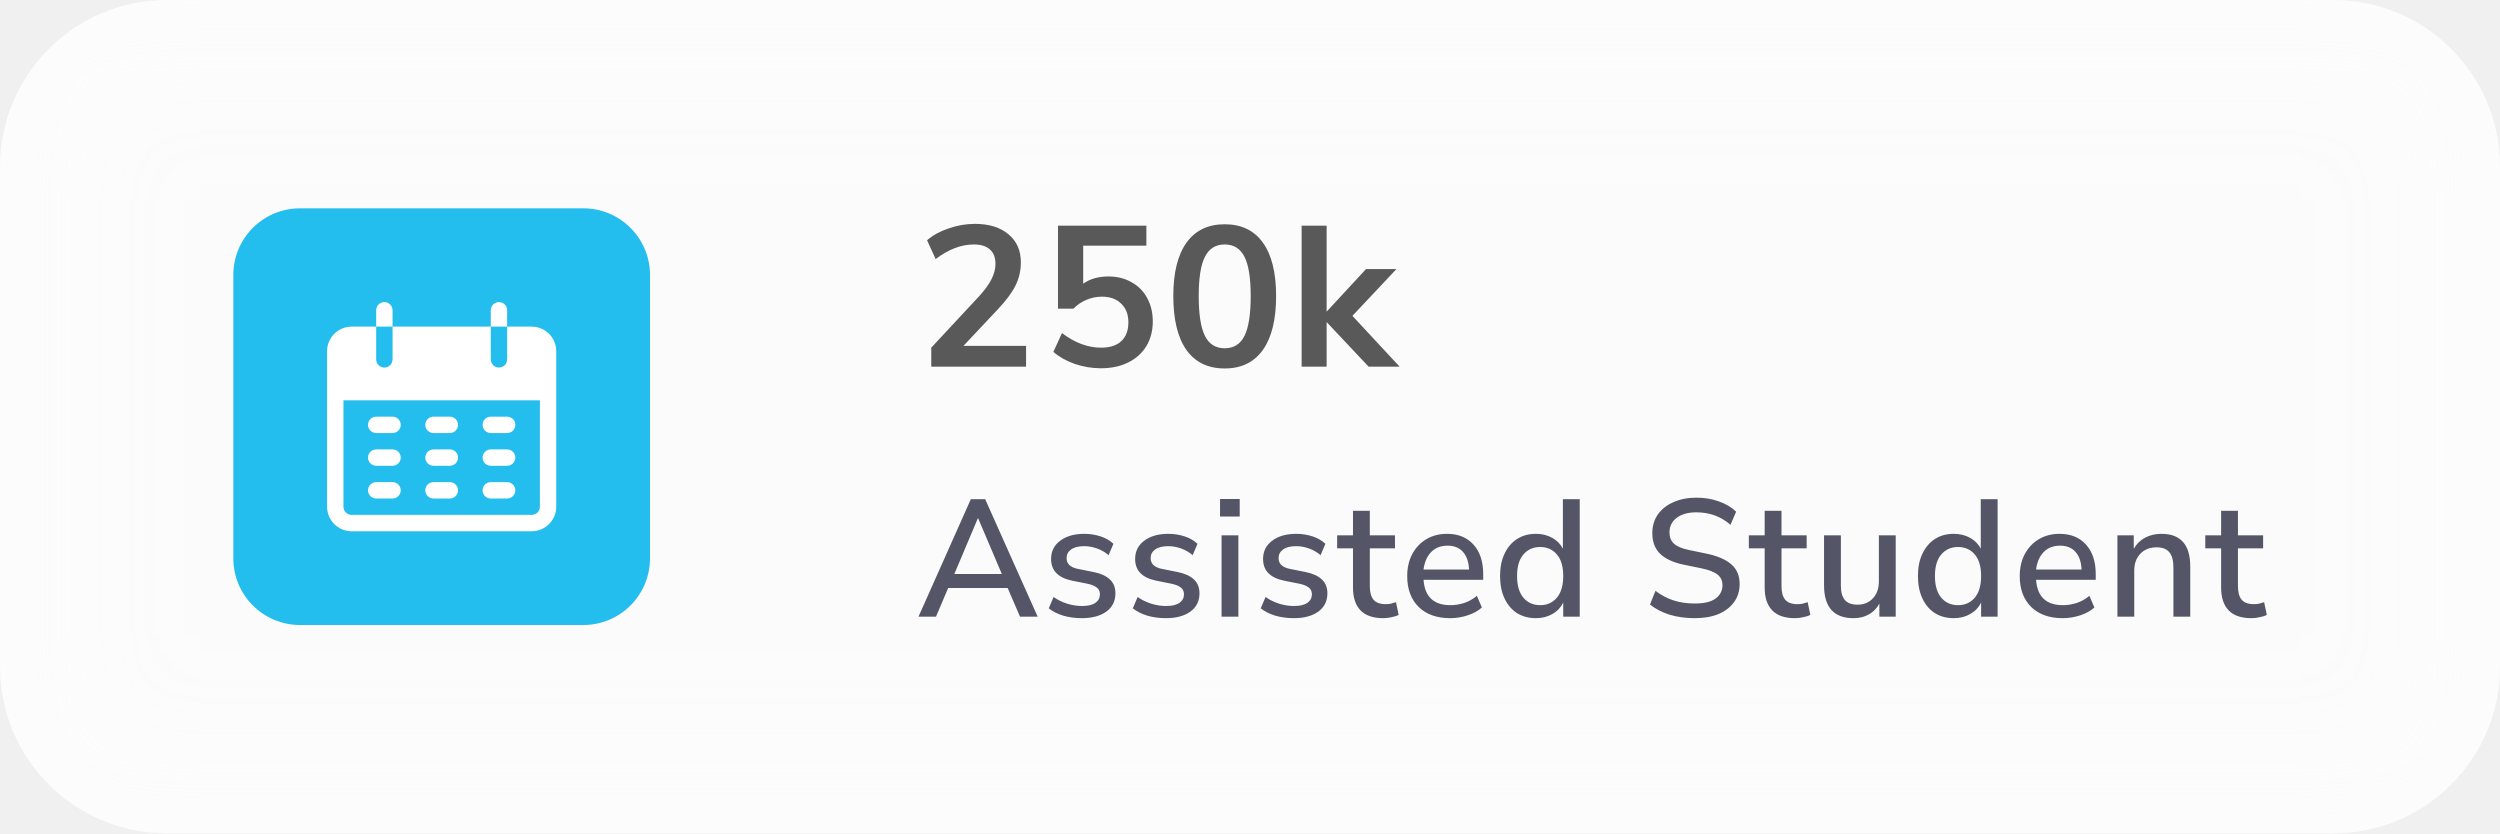
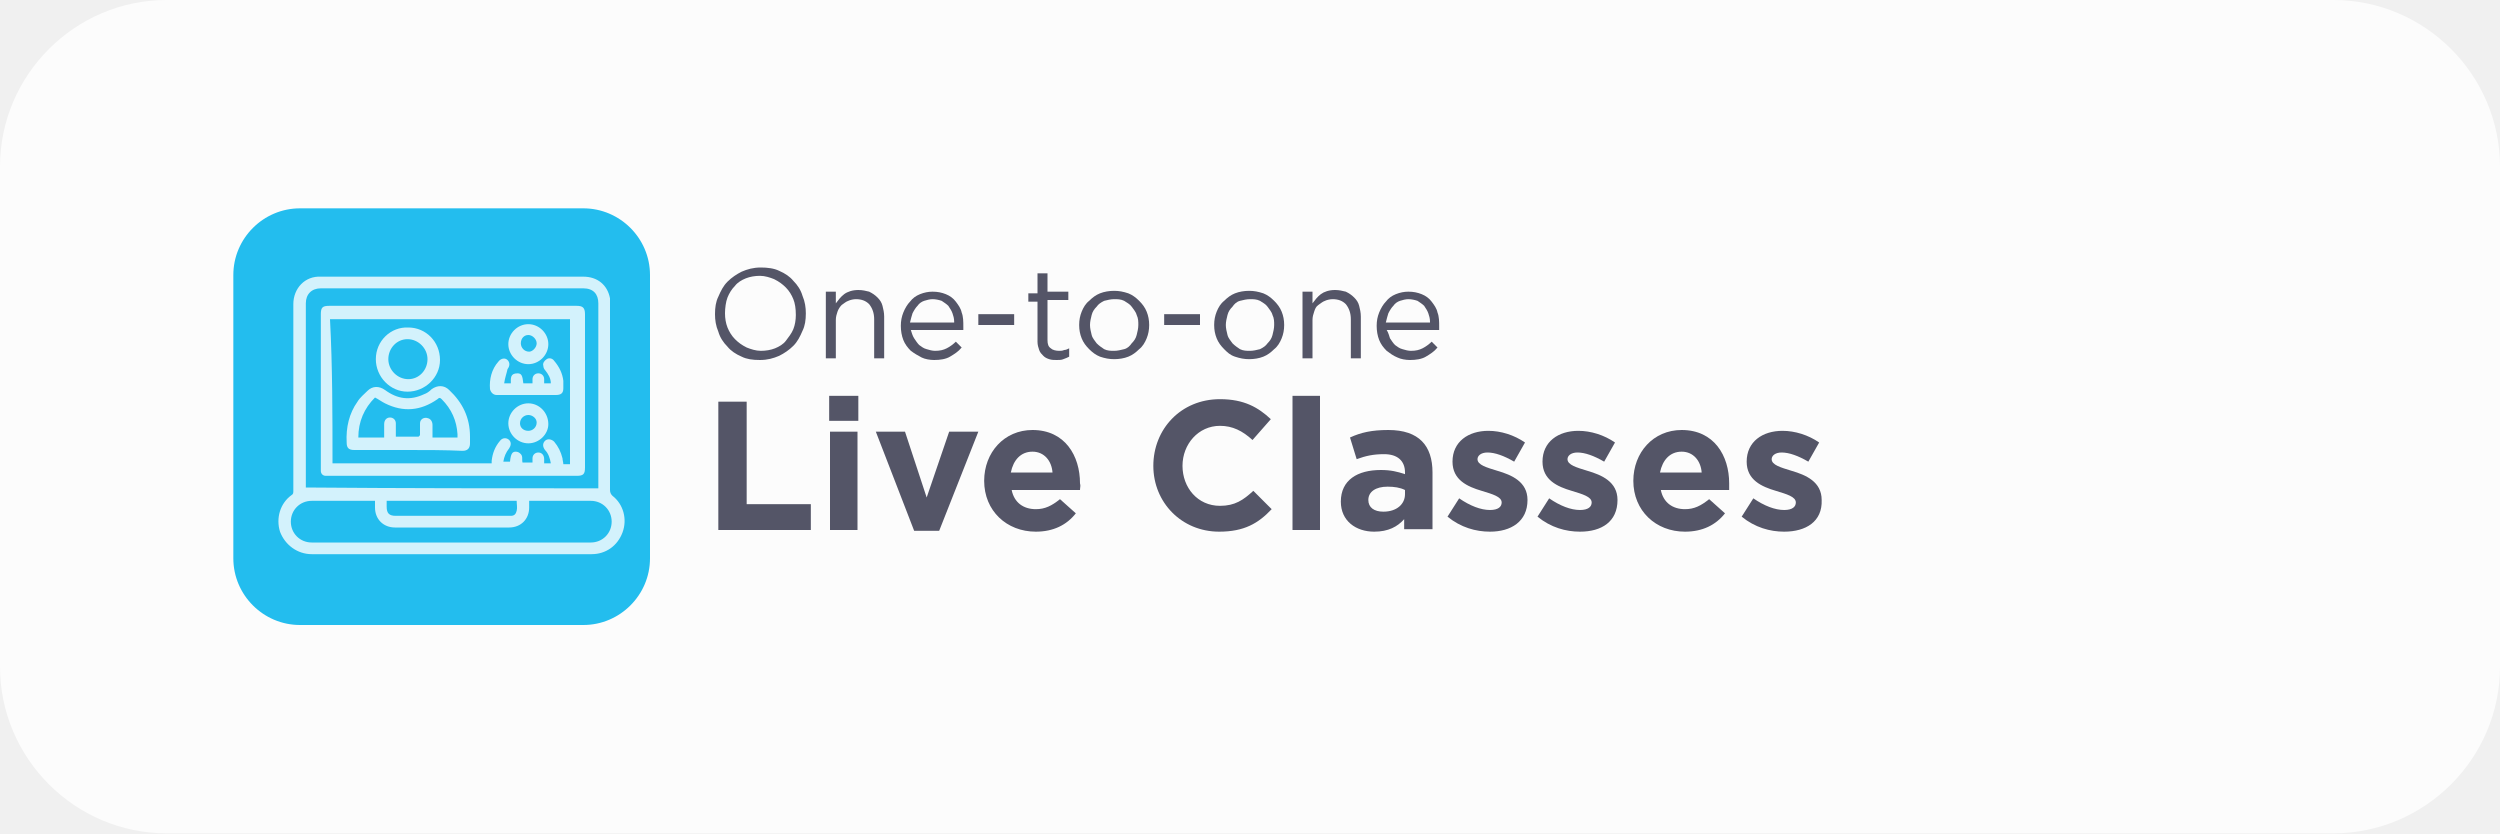
- <svg xmlns="http://www.w3.org/2000/svg" width="300" height="100" viewBox="0 0 300 100" fill="none">
-   <g filter="url(#filter0_b)">
-     <rect width="300" height="100" rx="20" fill="white" fill-opacity="0.8" />
+ <svg xmlns="http://www.w3.org/2000/svg" version="1.1" id="Layer_1" x="0px" y="0px" viewBox="0 0 300 100" style="enable-background:new 0 0 300 100;" xml:space="preserve">
+   <style type="text/css">
+ 	.st0{fill:#FFFFFF;fill-opacity:0.8;}
+ 	.st1{fill:#23BDEE;}
+ 	.st2{fill:#545567;}
+ </style>
+   <g>
+     <path class="st0" d="M20,0h260c11,0,20,9,20,20v60c0,11-9,20-20,20H20C9,100,0,91,0,80V20C0,9,9,0,20,0z" />
  </g>
-   <path d="M123.128 41.504V44H111.752V41.72L117.512 35.528C118.184 34.792 118.672 34.12 118.976 33.512C119.296 32.888 119.456 32.272 119.456 31.664C119.456 30.896 119.232 30.32 118.784 29.936C118.352 29.536 117.712 29.336 116.864 29.336C115.344 29.336 113.816 29.92 112.28 31.088L111.248 28.832C111.92 28.24 112.776 27.768 113.816 27.416C114.872 27.048 115.928 26.864 116.984 26.864C118.68 26.864 120.024 27.28 121.016 28.112C122.008 28.944 122.504 30.064 122.504 31.472C122.504 32.448 122.296 33.368 121.88 34.232C121.464 35.08 120.76 36.032 119.768 37.088L115.616 41.504H123.128ZM133.006 33.176C134.062 33.176 134.99 33.408 135.79 33.872C136.606 34.32 137.23 34.952 137.662 35.768C138.11 36.584 138.334 37.52 138.334 38.576C138.334 39.696 138.078 40.68 137.566 41.528C137.054 42.376 136.326 43.032 135.382 43.496C134.454 43.96 133.358 44.192 132.094 44.192C131.038 44.192 129.99 44.016 128.95 43.664C127.926 43.296 127.078 42.816 126.406 42.224L127.438 39.968C128.974 41.136 130.542 41.72 132.142 41.72C133.198 41.72 134.006 41.456 134.566 40.928C135.126 40.4 135.406 39.648 135.406 38.672C135.406 37.728 135.118 36.984 134.542 36.44C133.982 35.88 133.214 35.6 132.238 35.6C131.582 35.6 130.958 35.728 130.366 35.984C129.79 36.224 129.27 36.576 128.806 37.04H126.958V27.08H137.566V29.48H129.982V34.04C130.798 33.464 131.806 33.176 133.006 33.176ZM146.965 44.216C144.965 44.216 143.437 43.48 142.381 42.008C141.325 40.52 140.797 38.36 140.797 35.528C140.797 32.728 141.325 30.592 142.381 29.12C143.437 27.648 144.965 26.912 146.965 26.912C148.965 26.912 150.493 27.648 151.549 29.12C152.605 30.592 153.133 32.728 153.133 35.528C153.133 38.344 152.605 40.496 151.549 41.984C150.493 43.472 148.965 44.216 146.965 44.216ZM146.965 41.792C148.053 41.792 148.845 41.296 149.341 40.304C149.837 39.296 150.085 37.704 150.085 35.528C150.085 33.368 149.837 31.8 149.341 30.824C148.845 29.832 148.053 29.336 146.965 29.336C145.877 29.336 145.085 29.832 144.589 30.824C144.093 31.8 143.845 33.368 143.845 35.528C143.845 37.704 144.093 39.296 144.589 40.304C145.085 41.296 145.877 41.792 146.965 41.792ZM167.955 44H164.235L159.195 38.648V44H156.195V27.08H159.195V37.4L163.923 32.288H167.571L162.291 37.904L167.955 44Z" fill="#595959" />
-   <path d="M110.22 74L116.5 59.9H118.22L124.52 74H122.4L120.92 70.56H113.78L112.32 74H110.22ZM117.34 62.2L114.52 68.88H120.22L117.38 62.2H117.34ZM129.83 74.18C129.03 74.18 128.283 74.08 127.59 73.88C126.897 73.667 126.317 73.373 125.85 73L126.43 71.64C126.923 71.987 127.463 72.253 128.05 72.44C128.65 72.627 129.25 72.72 129.85 72.72C130.557 72.72 131.09 72.593 131.45 72.34C131.81 72.087 131.99 71.747 131.99 71.32C131.99 70.973 131.87 70.707 131.63 70.52C131.39 70.32 131.03 70.167 130.55 70.06L128.65 69.68C126.97 69.333 126.13 68.467 126.13 67.08C126.13 66.16 126.497 65.427 127.23 64.88C127.963 64.333 128.923 64.06 130.11 64.06C130.79 64.06 131.437 64.16 132.05 64.36C132.677 64.56 133.197 64.86 133.61 65.26L133.03 66.62C132.63 66.273 132.17 66.007 131.65 65.82C131.13 65.633 130.617 65.54 130.11 65.54C129.417 65.54 128.89 65.673 128.53 65.94C128.17 66.193 127.99 66.54 127.99 66.98C127.99 67.647 128.43 68.073 129.31 68.26L131.21 68.64C132.077 68.813 132.73 69.107 133.17 69.52C133.623 69.933 133.85 70.493 133.85 71.2C133.85 72.133 133.483 72.867 132.75 73.4C132.017 73.92 131.043 74.18 129.83 74.18ZM139.917 74.18C139.117 74.18 138.371 74.08 137.677 73.88C136.984 73.667 136.404 73.373 135.937 73L136.517 71.64C137.011 71.987 137.551 72.253 138.137 72.44C138.737 72.627 139.337 72.72 139.937 72.72C140.644 72.72 141.177 72.593 141.537 72.34C141.897 72.087 142.077 71.747 142.077 71.32C142.077 70.973 141.957 70.707 141.717 70.52C141.477 70.32 141.117 70.167 140.637 70.06L138.737 69.68C137.057 69.333 136.217 68.467 136.217 67.08C136.217 66.16 136.584 65.427 137.317 64.88C138.051 64.333 139.011 64.06 140.197 64.06C140.877 64.06 141.524 64.16 142.137 64.36C142.764 64.56 143.284 64.86 143.697 65.26L143.117 66.62C142.717 66.273 142.257 66.007 141.737 65.82C141.217 65.633 140.704 65.54 140.197 65.54C139.504 65.54 138.977 65.673 138.617 65.94C138.257 66.193 138.077 66.54 138.077 66.98C138.077 67.647 138.517 68.073 139.397 68.26L141.297 68.64C142.164 68.813 142.817 69.107 143.257 69.52C143.711 69.933 143.937 70.493 143.937 71.2C143.937 72.133 143.571 72.867 142.837 73.4C142.104 73.92 141.131 74.18 139.917 74.18ZM146.405 61.98V59.88H148.765V61.98H146.405ZM146.585 74V64.24H148.605V74H146.585ZM155.268 74.18C154.468 74.18 153.721 74.08 153.028 73.88C152.335 73.667 151.755 73.373 151.288 73L151.868 71.64C152.361 71.987 152.901 72.253 153.488 72.44C154.088 72.627 154.688 72.72 155.288 72.72C155.995 72.72 156.528 72.593 156.888 72.34C157.248 72.087 157.428 71.747 157.428 71.32C157.428 70.973 157.308 70.707 157.068 70.52C156.828 70.32 156.468 70.167 155.988 70.06L154.088 69.68C152.408 69.333 151.568 68.467 151.568 67.08C151.568 66.16 151.935 65.427 152.668 64.88C153.401 64.333 154.361 64.06 155.548 64.06C156.228 64.06 156.875 64.16 157.488 64.36C158.115 64.56 158.635 64.86 159.048 65.26L158.468 66.62C158.068 66.273 157.608 66.007 157.088 65.82C156.568 65.633 156.055 65.54 155.548 65.54C154.855 65.54 154.328 65.673 153.968 65.94C153.608 66.193 153.428 66.54 153.428 66.98C153.428 67.647 153.868 68.073 154.748 68.26L156.648 68.64C157.515 68.813 158.168 69.107 158.608 69.52C159.061 69.933 159.288 70.493 159.288 71.2C159.288 72.133 158.921 72.867 158.188 73.4C157.455 73.92 156.481 74.18 155.268 74.18ZM165.998 74.18C164.771 74.18 163.858 73.867 163.258 73.24C162.658 72.613 162.358 71.707 162.358 70.52V65.8H160.458V64.24H162.358V61.3H164.378V64.24H167.398V65.8H164.378V70.36C164.378 71.067 164.525 71.6 164.818 71.96C165.125 72.32 165.618 72.5 166.298 72.5C166.511 72.5 166.718 72.48 166.918 72.44C167.118 72.387 167.318 72.327 167.518 72.26L167.838 73.78C167.638 73.9 167.358 73.993 166.998 74.06C166.651 74.14 166.318 74.18 165.998 74.18ZM174.025 74.18C172.425 74.18 171.165 73.733 170.245 72.84C169.325 71.933 168.865 70.7 168.865 69.14C168.865 68.14 169.065 67.26 169.465 66.5C169.878 65.727 170.445 65.127 171.165 64.7C171.885 64.273 172.712 64.06 173.645 64.06C174.992 64.06 176.052 64.493 176.825 65.36C177.598 66.213 177.985 67.393 177.985 68.9V69.58H170.825C170.972 71.607 172.045 72.62 174.045 72.62C174.605 72.62 175.152 72.533 175.685 72.36C176.232 72.187 176.745 71.9 177.225 71.5L177.825 72.9C177.385 73.3 176.818 73.613 176.125 73.84C175.432 74.067 174.732 74.18 174.025 74.18ZM173.725 65.48C172.885 65.48 172.218 65.74 171.725 66.26C171.232 66.78 170.932 67.473 170.825 68.34H176.285C176.245 67.433 176.005 66.733 175.565 66.24C175.125 65.733 174.512 65.48 173.725 65.48ZM184.307 74.18C183.454 74.18 182.701 73.98 182.047 73.58C181.407 73.167 180.907 72.58 180.547 71.82C180.187 71.06 180.007 70.16 180.007 69.12C180.007 68.08 180.187 67.187 180.547 66.44C180.907 65.68 181.407 65.093 182.047 64.68C182.687 64.267 183.441 64.06 184.307 64.06C185.041 64.06 185.694 64.22 186.267 64.54C186.841 64.86 187.267 65.293 187.547 65.84V59.9H189.567V74H187.587V72.3C187.307 72.887 186.874 73.347 186.287 73.68C185.714 74.013 185.054 74.18 184.307 74.18ZM184.827 72.62C185.654 72.62 186.321 72.32 186.827 71.72C187.334 71.12 187.587 70.253 187.587 69.12C187.587 67.987 187.334 67.127 186.827 66.54C186.321 65.94 185.654 65.64 184.827 65.64C183.987 65.64 183.314 65.94 182.807 66.54C182.301 67.127 182.047 67.987 182.047 69.12C182.047 70.253 182.301 71.12 182.807 71.72C183.314 72.32 183.987 72.62 184.827 72.62ZM203.377 74.18C202.271 74.18 201.257 74.04 200.337 73.76C199.417 73.467 198.637 73.06 197.997 72.54L198.657 70.9C199.324 71.407 200.037 71.787 200.797 72.04C201.557 72.293 202.417 72.42 203.377 72.42C204.511 72.42 205.344 72.22 205.877 71.82C206.424 71.407 206.697 70.873 206.697 70.22C206.697 69.687 206.504 69.267 206.117 68.96C205.731 68.64 205.084 68.387 204.177 68.2L202.037 67.76C200.771 67.493 199.824 67.053 199.197 66.44C198.584 65.827 198.277 65 198.277 63.96C198.277 63.12 198.497 62.38 198.937 61.74C199.391 61.1 200.017 60.607 200.817 60.26C201.617 59.9 202.537 59.72 203.577 59.72C204.537 59.72 205.424 59.867 206.237 60.16C207.064 60.44 207.764 60.853 208.337 61.4L207.657 62.98C206.524 61.98 205.157 61.48 203.557 61.48C202.571 61.48 201.784 61.7 201.197 62.14C200.624 62.58 200.337 63.167 200.337 63.9C200.337 64.46 200.517 64.907 200.877 65.24C201.237 65.573 201.837 65.827 202.677 66L204.797 66.44C206.131 66.72 207.124 67.153 207.777 67.74C208.431 68.313 208.757 69.093 208.757 70.08C208.757 70.907 208.537 71.627 208.097 72.24C207.657 72.853 207.037 73.333 206.237 73.68C205.437 74.013 204.484 74.18 203.377 74.18ZM215.4 74.18C214.174 74.18 213.26 73.867 212.66 73.24C212.06 72.613 211.76 71.707 211.76 70.52V65.8H209.86V64.24H211.76V61.3H213.78V64.24H216.8V65.8H213.78V70.36C213.78 71.067 213.927 71.6 214.22 71.96C214.527 72.32 215.02 72.5 215.7 72.5C215.914 72.5 216.12 72.48 216.32 72.44C216.52 72.387 216.72 72.327 216.92 72.26L217.24 73.78C217.04 73.9 216.76 73.993 216.4 74.06C216.054 74.14 215.72 74.18 215.4 74.18ZM222.425 74.18C220.065 74.18 218.885 72.867 218.885 70.24V64.24H220.905V70.26C220.905 71.047 221.065 71.627 221.385 72C221.705 72.373 222.212 72.56 222.905 72.56C223.665 72.56 224.278 72.307 224.745 71.8C225.225 71.293 225.465 70.613 225.465 69.76V64.24H227.485V74H225.525V72.44C225.205 73.013 224.778 73.447 224.245 73.74C223.712 74.033 223.105 74.18 222.425 74.18ZM234.452 74.18C233.598 74.18 232.845 73.98 232.192 73.58C231.552 73.167 231.052 72.58 230.692 71.82C230.332 71.06 230.152 70.16 230.152 69.12C230.152 68.08 230.332 67.187 230.692 66.44C231.052 65.68 231.552 65.093 232.192 64.68C232.832 64.267 233.585 64.06 234.452 64.06C235.185 64.06 235.838 64.22 236.412 64.54C236.985 64.86 237.412 65.293 237.692 65.84V59.9H239.712V74H237.732V72.3C237.452 72.887 237.018 73.347 236.432 73.68C235.858 74.013 235.198 74.18 234.452 74.18ZM234.972 72.62C235.798 72.62 236.465 72.32 236.972 71.72C237.478 71.12 237.732 70.253 237.732 69.12C237.732 67.987 237.478 67.127 236.972 66.54C236.465 65.94 235.798 65.64 234.972 65.64C234.132 65.64 233.458 65.94 232.952 66.54C232.445 67.127 232.192 67.987 232.192 69.12C232.192 70.253 232.445 71.12 232.952 71.72C233.458 72.32 234.132 72.62 234.972 72.62ZM247.528 74.18C245.928 74.18 244.668 73.733 243.748 72.84C242.828 71.933 242.368 70.7 242.368 69.14C242.368 68.14 242.568 67.26 242.968 66.5C243.381 65.727 243.948 65.127 244.668 64.7C245.388 64.273 246.215 64.06 247.148 64.06C248.495 64.06 249.555 64.493 250.328 65.36C251.101 66.213 251.488 67.393 251.488 68.9V69.58H244.328C244.475 71.607 245.548 72.62 247.548 72.62C248.108 72.62 248.655 72.533 249.188 72.36C249.735 72.187 250.248 71.9 250.728 71.5L251.328 72.9C250.888 73.3 250.321 73.613 249.628 73.84C248.935 74.067 248.235 74.18 247.528 74.18ZM247.228 65.48C246.388 65.48 245.721 65.74 245.228 66.26C244.735 66.78 244.435 67.473 244.328 68.34H249.788C249.748 67.433 249.508 66.733 249.068 66.24C248.628 65.733 248.015 65.48 247.228 65.48ZM254.09 74V64.24H256.05V65.86C256.384 65.273 256.837 64.827 257.41 64.52C257.997 64.213 258.65 64.06 259.37 64.06C261.677 64.06 262.83 65.367 262.83 67.98V74H260.81V68.1C260.81 67.26 260.644 66.647 260.31 66.26C259.99 65.873 259.484 65.68 258.79 65.68C257.977 65.68 257.324 65.94 256.83 66.46C256.35 66.967 256.11 67.64 256.11 68.48V74H254.09ZM270.174 74.18C268.947 74.18 268.034 73.867 267.434 73.24C266.834 72.613 266.534 71.707 266.534 70.52V65.8H264.634V64.24H266.534V61.3H268.554V64.24H271.574V65.8H268.554V70.36C268.554 71.067 268.7 71.6 268.994 71.96C269.3 72.32 269.794 72.5 270.474 72.5C270.687 72.5 270.894 72.48 271.094 72.44C271.294 72.387 271.494 72.327 271.694 72.26L272.014 73.78C271.814 73.9 271.534 73.993 271.174 74.06C270.827 74.14 270.494 74.18 270.174 74.18Z" fill="#545567" />
-   <rect x="28" y="25" width="50" height="50" rx="8" fill="#23BDEE" />
-   <g clip-path="url(#clip0)">
-     <path d="M46.125 36.25C45.583 36.25 45.143 36.69 45.143 37.232V39.196H47.107V37.232C47.107 36.69 46.667 36.25 46.125 36.25Z" fill="white" />
-     <path d="M59.875 36.25C59.333 36.25 58.893 36.69 58.893 37.232V39.196H60.857V37.232C60.857 36.69 60.417 36.25 59.875 36.25Z" fill="white" />
-     <path d="M63.804 39.196H60.857V43.125C60.857 43.667 60.417 44.107 59.875 44.107C59.333 44.107 58.893 43.667 58.893 43.125V39.196H47.107V43.125C47.107 43.667 46.667 44.107 46.125 44.107C45.583 44.107 45.143 43.667 45.143 43.125V39.196H42.196C40.569 39.196 39.25 40.516 39.25 42.143V60.804C39.25 62.431 40.569 63.75 42.196 63.75H63.804C65.431 63.75 66.75 62.431 66.75 60.804V42.143C66.75 40.516 65.431 39.196 63.804 39.196ZM64.786 60.804C64.786 61.346 64.346 61.786 63.803 61.786H42.196C41.654 61.786 41.214 61.346 41.214 60.804V48.036H64.786V60.804Z" fill="white" />
-     <path d="M47.107 50H45.143C44.6 50 44.161 50.44 44.161 50.982C44.161 51.525 44.6 51.964 45.143 51.964H47.107C47.65 51.964 48.089 51.525 48.089 50.982C48.089 50.44 47.65 50 47.107 50Z" fill="white" />
-     <path d="M53.982 50H52.018C51.475 50 51.036 50.44 51.036 50.982C51.036 51.525 51.475 51.964 52.018 51.964H53.982C54.525 51.964 54.964 51.525 54.964 50.982C54.964 50.44 54.525 50 53.982 50Z" fill="white" />
-     <path d="M60.857 50H58.893C58.35 50 57.911 50.44 57.911 50.982C57.911 51.525 58.35 51.964 58.893 51.964H60.857C61.4 51.964 61.839 51.525 61.839 50.982C61.839 50.44 61.4 50 60.857 50Z" fill="white" />
-     <path d="M47.107 53.929H45.143C44.6 53.929 44.161 54.368 44.161 54.911C44.161 55.453 44.6 55.893 45.143 55.893H47.107C47.65 55.893 48.089 55.453 48.089 54.911C48.089 54.368 47.65 53.929 47.107 53.929Z" fill="white" />
-     <path d="M53.982 53.929H52.018C51.475 53.929 51.036 54.368 51.036 54.911C51.036 55.453 51.475 55.893 52.018 55.893H53.982C54.525 55.893 54.964 55.453 54.964 54.911C54.964 54.368 54.525 53.929 53.982 53.929Z" fill="white" />
-     <path d="M60.857 53.929H58.893C58.35 53.929 57.911 54.368 57.911 54.911C57.911 55.453 58.35 55.893 58.893 55.893H60.857C61.4 55.893 61.839 55.453 61.839 54.911C61.839 54.368 61.4 53.929 60.857 53.929Z" fill="white" />
-     <path d="M47.107 57.857H45.143C44.6 57.857 44.161 58.297 44.161 58.839C44.161 59.382 44.6 59.821 45.143 59.821H47.107C47.65 59.821 48.089 59.382 48.089 58.839C48.089 58.297 47.65 57.857 47.107 57.857Z" fill="white" />
-     <path d="M53.982 57.857H52.018C51.475 57.857 51.036 58.297 51.036 58.839C51.036 59.382 51.475 59.821 52.018 59.821H53.982C54.525 59.821 54.964 59.382 54.964 58.839C54.964 58.297 54.525 57.857 53.982 57.857Z" fill="white" />
-     <path d="M60.857 57.857H58.893C58.35 57.857 57.911 58.297 57.911 58.839C57.911 59.382 58.35 59.821 58.893 59.821H60.857C61.4 59.821 61.839 59.382 61.839 58.839C61.839 58.297 61.4 57.857 60.857 57.857Z" fill="white" />
+   <path class="st1" d="M36,25h34c4.4,0,8,3.6,8,8v34c0,4.4-3.6,8-8,8H36c-4.4,0-8-3.6-8-8V33C28,28.6,31.6,25,36,25z" />
+   <g>
+     <path class="st0" d="M54.2,66.5c-5.6,0-11.2,0-16.8,0c-1.7,0-3.2-1.1-3.8-2.7c-0.5-1.6,0-3.4,1.4-4.4c0.2-0.1,0.2-0.3,0.2-0.5   c0-7.5,0-14.9,0-22.4c0-1.9,1.4-3.4,3.3-3.3c10.5,0,21,0,31.5,0c1.7,0,2.9,1,3.2,2.6c0,0.2,0,0.5,0,0.7c0,7.4,0,14.8,0,22.3   c0,0.3,0.1,0.5,0.3,0.7c1.3,1,1.8,2.8,1.2,4.4c-0.6,1.6-2,2.6-3.7,2.6C65.4,66.5,59.8,66.5,54.2,66.5   C54.2,66.5,54.2,66.5,54.2,66.5z M71.8,58.6c0-0.1,0-0.2,0-0.4c0-7.3,0-14.5,0-21.8c0-1.1-0.6-1.8-1.8-1.8c-10.5,0-21,0-31.5,0   c-1.1,0-1.8,0.7-1.8,1.8c0,7.3,0,14.5,0,21.8c0,0.1,0,0.2,0,0.3C48.4,58.6,60.1,58.6,71.8,58.6z M63.5,60.1c0,0.3,0,0.5,0,0.8   c0,1.4-1,2.4-2.4,2.4c-4.6,0-9.1,0-13.7,0c-1.4,0-2.4-1-2.4-2.4c0-0.3,0-0.5,0-0.8c-0.1,0-0.1,0-0.2,0c-2.5,0-4.9,0-7.4,0   c-1.4,0-2.5,1.1-2.5,2.5c0,1.4,1.1,2.5,2.5,2.5c0.8,0,1.7,0,2.5,0c10.3,0,20.7,0,31,0c1.4,0,2.5-1.1,2.5-2.5c0-1.4-1.1-2.5-2.5-2.5   c-2.4,0-4.9,0-7.3,0C63.7,60.1,63.6,60.1,63.5,60.1z M46.4,60.1c0,0.2,0,0.4,0,0.7c0,0.8,0.3,1.1,1.1,1.1c4.5,0,9,0,13.5,0   c0.1,0,0.2,0,0.3,0c0.4,0,0.6-0.2,0.7-0.6c0.1-0.4,0-0.8,0-1.2C56.8,60.1,51.7,60.1,46.4,60.1z" />
+     <path class="st0" d="M54.3,36.7c5,0,9.9,0,14.9,0c0.7,0,1,0.2,1,1c0,6.1,0,12.3,0,18.4c0,0.8-0.2,1-1,1c-9.9,0-19.8,0-29.7,0   c-0.1,0-0.3,0-0.4,0c-0.4,0-0.6-0.3-0.6-0.6c0-0.1,0-0.2,0-0.4c0-6.1,0-12.3,0-18.4c0-0.8,0.2-1,1-1C44.3,36.7,49.3,36.7,54.3,36.7   z M39.9,55.6c6.4,0,12.8,0,19.1,0c0-0.1,0-0.2,0-0.3c0.1-0.9,0.4-1.7,1-2.4c0.3-0.4,0.8-0.4,1.1-0.1c0.3,0.3,0.2,0.7,0,1   c-0.4,0.5-0.6,1-0.7,1.6c0.3,0,0.5,0,0.8,0c0.1-1,0.3-1.2,0.7-1.2c0.2,0,0.4,0.1,0.5,0.2c0.4,0.3,0.2,0.7,0.3,1.1   c0.4,0,0.7,0,1.2,0c0-0.2,0-0.3,0-0.5c0-0.4,0.3-0.7,0.7-0.7c0.4,0,0.7,0.3,0.7,0.8c0,0.2,0,0.3,0,0.5c0.3,0,0.6,0,0.8,0   c-0.1-0.6-0.3-1.2-0.7-1.6c-0.3-0.4-0.3-0.8,0-1.1c0.3-0.3,0.8-0.2,1.1,0.1c0.5,0.6,0.8,1.2,1,2c0,0.2,0.1,0.5,0.1,0.7   c0.3,0,0.5,0,0.8,0c0-5.8,0-11.6,0-17.4c-9.6,0-19.2,0-28.8,0C39.9,44,39.9,49.8,39.9,55.6z" />
+     <path class="st0" d="M49,54c-2.2,0-4.4,0-6.5,0c-0.7,0-0.9-0.3-0.9-0.9c-0.1-1.8,0.3-3.5,1.3-4.9c0.3-0.5,0.8-0.9,1.2-1.3   c0.6-0.6,1.4-0.6,2.1-0.1c1.5,1.1,3,1.3,4.7,0.5c0.3-0.1,0.6-0.3,0.9-0.6c0.7-0.5,1.5-0.5,2.1,0.1c1.6,1.5,2.5,3.3,2.5,5.6   c0,0.3,0,0.5,0,0.8c0,0.6-0.3,0.9-0.9,0.9C53.4,54,51.2,54,49,54z M54.9,52.5c0-0.1,0-0.1,0-0.2c0-0.1,0-0.1,0-0.2   c-0.1-1.6-0.7-3-1.9-4.2c-0.2-0.2-0.3-0.2-0.5,0c-2,1.4-4.1,1.6-6.3,0.5c-0.4-0.2-0.8-0.5-1.2-0.7C43.7,49,43,50.6,43,52.5   c1,0,2,0,3.1,0c0-0.1,0-0.2,0-0.3c0-0.4,0-0.8,0-1.3c0-0.5,0.3-0.8,0.7-0.8c0.4,0,0.7,0.3,0.7,0.7c0,0.2,0,0.3,0,0.5   c0,0.4,0,0.7,0,1.1c0.9,0,1.8,0,2.7,0c0.1,0,0.2-0.2,0.2-0.2c0-0.5,0-0.9,0-1.4c0-0.5,0.5-0.8,1-0.6c0.3,0.1,0.5,0.4,0.5,0.8   c0,0.5,0,1,0,1.5c0.1,0,0.2,0,0.3,0C53.1,52.5,54,52.5,54.9,52.5z" />
+     <path class="st0" d="M52.8,43.2c0,2.1-1.8,3.8-3.9,3.8c-2.1,0-3.8-1.8-3.8-3.9c0-2.2,1.8-3.9,3.9-3.8C51.1,39.3,52.8,41,52.8,43.2z    M51.3,43.1c0-1.3-1.1-2.4-2.4-2.4c-1.3,0-2.3,1.1-2.3,2.4c0,1.3,1.1,2.4,2.4,2.4C50.3,45.5,51.3,44.4,51.3,43.1z" />
+     <path class="st0" d="M60.5,46c0.3,0,0.6,0,0.8,0c0-0.6-0.1-1.2,0.8-1.2c0.5,0,0.6,0.3,0.7,1.2c0.4,0,0.7,0,1.1,0c0-0.2,0-0.3,0-0.5   c0-0.4,0.3-0.7,0.7-0.7c0.4,0,0.7,0.3,0.7,0.7c0,0.2,0,0.3,0,0.5c0.3,0,0.5,0,0.8,0c0-0.6-0.3-1.1-0.7-1.6   c-0.1-0.1-0.2-0.3-0.2-0.5c-0.1-0.3,0.1-0.6,0.4-0.8c0.3-0.2,0.7-0.1,0.9,0.2c0.6,0.7,1,1.5,1.1,2.4c0,0.3,0,0.6,0,0.9   c0,0.6-0.3,0.8-0.9,0.8c-1.8,0-3.5,0-5.3,0c-0.6,0-1.2,0-1.8,0c-0.4,0-0.7-0.3-0.8-0.7c-0.1-1.2,0.2-2.4,1-3.3   c0.3-0.4,0.8-0.5,1.1-0.2c0.3,0.3,0.3,0.7,0,1.1C60.8,44.8,60.6,45.3,60.5,46z" />
+     <path class="st0" d="M63.4,43.7c-1.3,0-2.4-1.1-2.4-2.4c0-1.3,1.1-2.4,2.4-2.4c1.3,0,2.4,1.1,2.4,2.4   C65.8,42.6,64.7,43.7,63.4,43.7z M64.4,41.2c0-0.5-0.5-1-1-1c-0.5,0-0.9,0.4-0.9,1c0,0.5,0.4,1,1,1C63.9,42.2,64.4,41.7,64.4,41.2z   " />
+     <path class="st0" d="M63.4,53.2c-1.3,0-2.4-1.1-2.4-2.4c0-1.3,1.1-2.4,2.4-2.4c1.3,0,2.4,1.1,2.4,2.5   C65.8,52.1,64.7,53.2,63.4,53.2z M63.4,49.8c-0.5,0-1,0.4-1,1c0,0.5,0.4,0.9,1,0.9c0.5,0,1-0.4,1-1C64.4,50.2,63.9,49.8,63.4,49.8z   " />
  </g>
-   <defs>
-     <filter id="filter0_b" x="-20" y="-20" width="340" height="140" filterUnits="userSpaceOnUse" color-interpolation-filters="sRGB">
-       <feFlood flood-opacity="0" result="BackgroundImageFix" />
-       <feGaussianBlur in="BackgroundImage" stdDeviation="10" />
-       <feComposite in2="SourceAlpha" operator="in" result="effect1_backgroundBlur" />
-       <feBlend mode="normal" in="SourceGraphic" in2="effect1_backgroundBlur" result="shape" />
-     </filter>
-     <clipPath id="clip0">
-       <rect width="27.5" height="27.5" fill="white" transform="translate(39.25 36.25)" />
-     </clipPath>
-   </defs>
+   <g>
+     <path class="st2" d="M86.2,63.6V48.2h3.4v12.3h7.7v3.1H86.2z" />
+     <path class="st2" d="M99.5,50.5v-3h3.5v3H99.5z M99.6,63.6V51.8h3.3v11.8H99.6z" />
+     <path class="st2" d="M112.7,63.7h-3l-4.6-11.9h3.5l2.6,7.9l2.7-7.9h3.5L112.7,63.7z" />
+     <path class="st2" d="M129.6,58.8h-8.2c0.3,1.5,1.4,2.3,2.9,2.3c1.1,0,1.9-0.4,2.9-1.2l1.9,1.7c-1.1,1.4-2.7,2.2-4.8,2.2   c-3.5,0-6.2-2.5-6.2-6.1v0c0-3.4,2.4-6.1,5.8-6.1c3.9,0,5.7,3.1,5.7,6.4v0C129.7,58.3,129.6,58.5,129.6,58.8z M123.9,54.2   c-1.4,0-2.3,1-2.6,2.5h5C126.2,55.3,125.3,54.2,123.9,54.2z" />
+     <path class="st2" d="M146.3,63.8c-4.5,0-7.9-3.5-7.9-7.9v0c0-4.4,3.3-8,8-8c2.9,0,4.6,1,6.1,2.4l-2.2,2.5c-1.2-1.1-2.4-1.7-3.9-1.7   c-2.6,0-4.5,2.2-4.5,4.8v0c0,2.6,1.8,4.8,4.5,4.8c1.8,0,2.8-0.7,4-1.8l2.2,2.2C151,62.8,149.3,63.8,146.3,63.8z" />
+     <path class="st2" d="M155.1,63.6V47.5h3.3v16.1H155.1z" />
+     <path class="st2" d="M168.5,63.6v-1.3c-0.8,0.9-1.9,1.5-3.6,1.5c-2.2,0-4-1.3-4-3.6v0c0-2.6,2-3.8,4.8-3.8c1.2,0,2,0.2,2.9,0.5   v-0.2c0-1.4-0.9-2.2-2.5-2.2c-1.3,0-2.2,0.2-3.3,0.6l-0.8-2.6c1.3-0.6,2.6-0.9,4.6-0.9c3.7,0,5.3,1.9,5.3,5.1v6.8H168.5z    M168.6,58.8c-0.6-0.3-1.3-0.4-2.1-0.4c-1.4,0-2.3,0.6-2.3,1.6v0c0,0.9,0.7,1.4,1.8,1.4c1.6,0,2.6-0.9,2.6-2.1V58.8z" />
+     <path class="st2" d="M178.8,63.8c-1.7,0-3.5-0.5-5.1-1.8l1.4-2.2c1.3,0.9,2.6,1.4,3.7,1.4c1,0,1.4-0.4,1.4-0.9v0   c0-0.7-1.1-1-2.4-1.4c-1.7-0.5-3.5-1.3-3.5-3.5v0c0-2.4,1.9-3.7,4.3-3.7c1.5,0,3.1,0.5,4.4,1.4l-1.3,2.3c-1.2-0.7-2.3-1.1-3.2-1.1   c-0.8,0-1.2,0.4-1.2,0.8v0c0,0.7,1.1,1,2.4,1.4c1.7,0.5,3.6,1.3,3.6,3.5v0C183.3,62.6,181.3,63.8,178.8,63.8z" />
+     <path class="st2" d="M189.6,63.8c-1.7,0-3.5-0.5-5.1-1.8l1.4-2.2c1.3,0.9,2.6,1.4,3.7,1.4c1,0,1.4-0.4,1.4-0.9v0   c0-0.7-1.1-1-2.4-1.4c-1.7-0.5-3.5-1.3-3.5-3.5v0c0-2.4,1.9-3.7,4.3-3.7c1.5,0,3.1,0.5,4.4,1.4l-1.3,2.3c-1.2-0.7-2.3-1.1-3.2-1.1   c-0.8,0-1.2,0.4-1.2,0.8v0c0,0.7,1.1,1,2.4,1.4c1.7,0.5,3.6,1.3,3.6,3.5v0C194.1,62.6,192.2,63.8,189.6,63.8z" />
+     <path class="st2" d="M207.5,58.8h-8.2c0.3,1.5,1.4,2.3,2.9,2.3c1.1,0,1.9-0.4,2.9-1.2l1.9,1.7c-1.1,1.4-2.7,2.2-4.8,2.2   c-3.5,0-6.2-2.5-6.2-6.1v0c0-3.4,2.4-6.1,5.8-6.1c3.9,0,5.7,3.1,5.7,6.4v0C207.5,58.3,207.5,58.5,207.5,58.8z M201.8,54.2   c-1.4,0-2.3,1-2.6,2.5h5C204.1,55.3,203.2,54.2,201.8,54.2z" />
+     <path class="st2" d="M214.1,63.8c-1.7,0-3.5-0.5-5.1-1.8l1.4-2.2c1.3,0.9,2.6,1.4,3.7,1.4c1,0,1.4-0.4,1.4-0.9v0   c0-0.7-1.1-1-2.4-1.4c-1.7-0.5-3.5-1.3-3.5-3.5v0c0-2.4,1.9-3.7,4.3-3.7c1.5,0,3.1,0.5,4.4,1.4l-1.3,2.3c-1.2-0.7-2.3-1.1-3.2-1.1   c-0.8,0-1.2,0.4-1.2,0.8v0c0,0.7,1.1,1,2.4,1.4c1.7,0.5,3.6,1.3,3.6,3.5v0C218.7,62.6,216.7,63.8,214.1,63.8z" />
+   </g>
+   <g>
+     <path class="st2" d="M96.3,39.7c-0.3,0.7-0.6,1.3-1.1,1.8c-0.5,0.5-1.1,0.9-1.7,1.2c-0.7,0.3-1.4,0.5-2.3,0.5s-1.6-0.1-2.2-0.4   c-0.7-0.3-1.3-0.7-1.7-1.2c-0.5-0.5-0.9-1.1-1.1-1.8c-0.3-0.7-0.4-1.4-0.4-2.1c0-0.8,0.1-1.5,0.4-2.1c0.3-0.7,0.6-1.3,1.1-1.8   c0.5-0.5,1.1-0.9,1.7-1.2c0.7-0.3,1.4-0.5,2.3-0.5c0.8,0,1.6,0.1,2.2,0.4c0.7,0.3,1.3,0.7,1.7,1.2c0.5,0.5,0.9,1.1,1.1,1.8   c0.3,0.7,0.4,1.4,0.4,2.1C96.7,38.4,96.6,39.1,96.3,39.7z M95.2,35.9c-0.2-0.5-0.5-1-0.9-1.4c-0.4-0.4-0.8-0.7-1.4-1   c-0.5-0.2-1.1-0.4-1.7-0.4c-0.6,0-1.2,0.1-1.7,0.3s-1,0.5-1.3,0.9c-0.4,0.4-0.7,0.9-0.9,1.4S87,37,87,37.6c0,0.6,0.1,1.2,0.3,1.7   c0.2,0.5,0.5,1,0.9,1.4c0.4,0.4,0.8,0.7,1.4,1c0.5,0.2,1.1,0.4,1.7,0.4c0.6,0,1.2-0.1,1.7-0.3c0.5-0.2,1-0.5,1.3-0.9   s0.7-0.9,0.9-1.4c0.2-0.5,0.3-1.1,0.3-1.7C95.5,37,95.4,36.4,95.2,35.9z" />
+     <path class="st2" d="M100.3,43h-1.2v-8h1.2v1.4c0.3-0.4,0.6-0.8,1-1.1c0.4-0.3,1-0.5,1.7-0.5c0.5,0,0.9,0.1,1.3,0.2   c0.4,0.2,0.7,0.4,1,0.7c0.3,0.3,0.5,0.6,0.6,1c0.1,0.4,0.2,0.8,0.2,1.3v5h-1.2v-4.7c0-0.7-0.2-1.3-0.6-1.8   c-0.4-0.4-0.9-0.6-1.6-0.6c-0.3,0-0.7,0.1-0.9,0.2c-0.3,0.1-0.5,0.3-0.8,0.5c-0.2,0.2-0.4,0.5-0.5,0.8c-0.1,0.3-0.2,0.6-0.2,1V43z" />
+     <path class="st2" d="M109.7,40.6c0.2,0.3,0.4,0.6,0.6,0.8c0.3,0.2,0.5,0.4,0.9,0.5c0.3,0.1,0.7,0.2,1,0.2c0.6,0,1-0.1,1.4-0.3   c0.4-0.2,0.8-0.5,1.1-0.8l0.7,0.7c-0.4,0.5-0.9,0.8-1.4,1.1c-0.5,0.3-1.2,0.4-1.9,0.4c-0.5,0-1.1-0.1-1.5-0.3s-0.9-0.5-1.3-0.8   c-0.4-0.4-0.7-0.8-0.9-1.3c-0.2-0.5-0.3-1.1-0.3-1.7c0-0.6,0.1-1.1,0.3-1.6s0.5-1,0.8-1.3c0.3-0.4,0.7-0.7,1.2-0.9   c0.5-0.2,1-0.3,1.5-0.3c0.6,0,1.1,0.1,1.6,0.3c0.5,0.2,0.9,0.5,1.2,0.9c0.3,0.4,0.6,0.8,0.7,1.3c0.2,0.5,0.2,1.1,0.2,1.7   c0,0.1,0,0.1,0,0.2c0,0.1,0,0.1,0,0.2h-6.3C109.4,39.9,109.5,40.3,109.7,40.6z M114.5,38.6c0-0.4-0.1-0.7-0.2-1   c-0.1-0.3-0.3-0.6-0.5-0.9c-0.2-0.2-0.5-0.4-0.8-0.6c-0.3-0.1-0.7-0.2-1.1-0.2c-0.3,0-0.7,0.1-1,0.2c-0.3,0.1-0.6,0.3-0.8,0.6   c-0.2,0.2-0.4,0.5-0.6,0.9c-0.1,0.3-0.2,0.7-0.3,1.1H114.5z" />
+     <path class="st2" d="M117.4,39v-1.3h4.3V39H117.4z" />
+     <path class="st2" d="M125.7,40.8c0,0.5,0.1,0.8,0.4,1c0.2,0.2,0.6,0.3,1,0.3c0.2,0,0.4,0,0.6-0.1c0.2,0,0.4-0.1,0.6-0.2v1   c-0.2,0.1-0.4,0.2-0.7,0.3c-0.2,0.1-0.5,0.1-0.8,0.1c-0.3,0-0.6,0-0.9-0.1c-0.3-0.1-0.5-0.2-0.7-0.4c-0.2-0.2-0.4-0.4-0.5-0.7   s-0.2-0.6-0.2-1v-4.8h-1.1v-1h1.1v-2.4h1.2V35h2.5v1h-2.5V40.8z" />
+     <path class="st2" d="M137.6,40.6c-0.2,0.5-0.5,1-0.9,1.3c-0.4,0.4-0.8,0.7-1.3,0.9s-1.1,0.3-1.7,0.3s-1.1-0.1-1.7-0.3   c-0.5-0.2-0.9-0.5-1.3-0.9c-0.4-0.4-0.7-0.8-0.9-1.3c-0.2-0.5-0.3-1-0.3-1.6s0.1-1.1,0.3-1.6c0.2-0.5,0.5-1,0.9-1.3   c0.4-0.4,0.8-0.7,1.3-0.9c0.5-0.2,1.1-0.3,1.7-0.3c0.6,0,1.1,0.1,1.7,0.3c0.5,0.2,0.9,0.5,1.3,0.9c0.4,0.4,0.7,0.8,0.9,1.3   c0.2,0.5,0.3,1,0.3,1.6S137.8,40.1,137.6,40.6z M136.4,37.8c-0.1-0.4-0.4-0.7-0.6-1s-0.6-0.5-0.9-0.7c-0.4-0.2-0.8-0.2-1.2-0.2   c-0.4,0-0.8,0.1-1.2,0.2c-0.4,0.2-0.7,0.4-0.9,0.7c-0.3,0.3-0.5,0.6-0.6,1c-0.1,0.4-0.2,0.8-0.2,1.2s0.1,0.8,0.2,1.2   c0.1,0.4,0.4,0.7,0.6,1c0.3,0.3,0.6,0.5,0.9,0.7c0.4,0.2,0.8,0.2,1.2,0.2c0.4,0,0.8-0.1,1.2-0.2s0.7-0.4,0.9-0.7   c0.3-0.3,0.5-0.6,0.6-1c0.1-0.4,0.2-0.8,0.2-1.2S136.6,38.2,136.4,37.8z" />
+     <path class="st2" d="M139.7,39v-1.3h4.3V39H139.7z" />
+     <path class="st2" d="M153.8,40.6c-0.2,0.5-0.5,1-0.9,1.3c-0.4,0.4-0.8,0.7-1.3,0.9c-0.5,0.2-1.1,0.3-1.7,0.3   c-0.6,0-1.1-0.1-1.7-0.3s-0.9-0.5-1.3-0.9c-0.4-0.4-0.7-0.8-0.9-1.3c-0.2-0.5-0.3-1-0.3-1.6s0.1-1.1,0.3-1.6c0.2-0.5,0.5-1,0.9-1.3   c0.4-0.4,0.8-0.7,1.3-0.9s1.1-0.3,1.7-0.3c0.6,0,1.1,0.1,1.7,0.3c0.5,0.2,0.9,0.5,1.3,0.9c0.4,0.4,0.7,0.8,0.9,1.3   c0.2,0.5,0.3,1,0.3,1.6S154,40.1,153.8,40.6z M152.7,37.8c-0.1-0.4-0.4-0.7-0.6-1s-0.6-0.5-0.9-0.7c-0.4-0.2-0.8-0.2-1.2-0.2   c-0.4,0-0.8,0.1-1.2,0.2s-0.7,0.4-0.9,0.7c-0.3,0.3-0.5,0.6-0.6,1c-0.1,0.4-0.2,0.8-0.2,1.2s0.1,0.8,0.2,1.2c0.1,0.4,0.4,0.7,0.6,1   c0.3,0.3,0.6,0.5,0.9,0.7c0.4,0.2,0.8,0.2,1.2,0.2c0.4,0,0.8-0.1,1.2-0.2c0.4-0.2,0.7-0.4,0.9-0.7c0.3-0.3,0.5-0.6,0.6-1   c0.1-0.4,0.2-0.8,0.2-1.2S152.9,38.2,152.7,37.8z" />
+     <path class="st2" d="M157.5,43h-1.2v-8h1.2v1.4c0.3-0.4,0.6-0.8,1-1.1c0.4-0.3,1-0.5,1.7-0.5c0.5,0,0.9,0.1,1.3,0.2   c0.4,0.2,0.7,0.4,1,0.7c0.3,0.3,0.5,0.6,0.6,1c0.1,0.4,0.2,0.8,0.2,1.3v5h-1.2v-4.7c0-0.7-0.2-1.3-0.6-1.8   c-0.4-0.4-0.9-0.6-1.6-0.6c-0.3,0-0.7,0.1-0.9,0.2c-0.3,0.1-0.5,0.3-0.8,0.5s-0.4,0.5-0.5,0.8c-0.1,0.3-0.2,0.6-0.2,1V43z" />
+     <path class="st2" d="M166.8,40.6c0.2,0.3,0.4,0.6,0.6,0.8c0.3,0.2,0.5,0.4,0.9,0.5c0.3,0.1,0.7,0.2,1,0.2c0.6,0,1-0.1,1.4-0.3   c0.4-0.2,0.8-0.5,1.1-0.8l0.7,0.7c-0.4,0.5-0.9,0.8-1.4,1.1c-0.5,0.3-1.2,0.4-1.9,0.4c-0.5,0-1.1-0.1-1.5-0.3   c-0.5-0.2-0.9-0.5-1.3-0.8c-0.4-0.4-0.7-0.8-0.9-1.3c-0.2-0.5-0.3-1.1-0.3-1.7c0-0.6,0.1-1.1,0.3-1.6s0.5-1,0.8-1.3   c0.3-0.4,0.7-0.7,1.2-0.9c0.5-0.2,1-0.3,1.5-0.3c0.6,0,1.1,0.1,1.6,0.3c0.5,0.2,0.9,0.5,1.2,0.9c0.3,0.4,0.6,0.8,0.7,1.3   c0.2,0.5,0.2,1.1,0.2,1.7c0,0.1,0,0.1,0,0.2c0,0.1,0,0.1,0,0.2h-6.3C166.6,39.9,166.7,40.3,166.8,40.6z M171.6,38.6   c0-0.4-0.1-0.7-0.2-1c-0.1-0.3-0.3-0.6-0.5-0.9c-0.2-0.2-0.5-0.4-0.8-0.6c-0.3-0.1-0.7-0.2-1.1-0.2c-0.3,0-0.7,0.1-1,0.2   c-0.3,0.1-0.6,0.3-0.8,0.6c-0.2,0.2-0.4,0.5-0.6,0.9c-0.1,0.3-0.2,0.7-0.3,1.1H171.6z" />
+   </g>
</svg>
